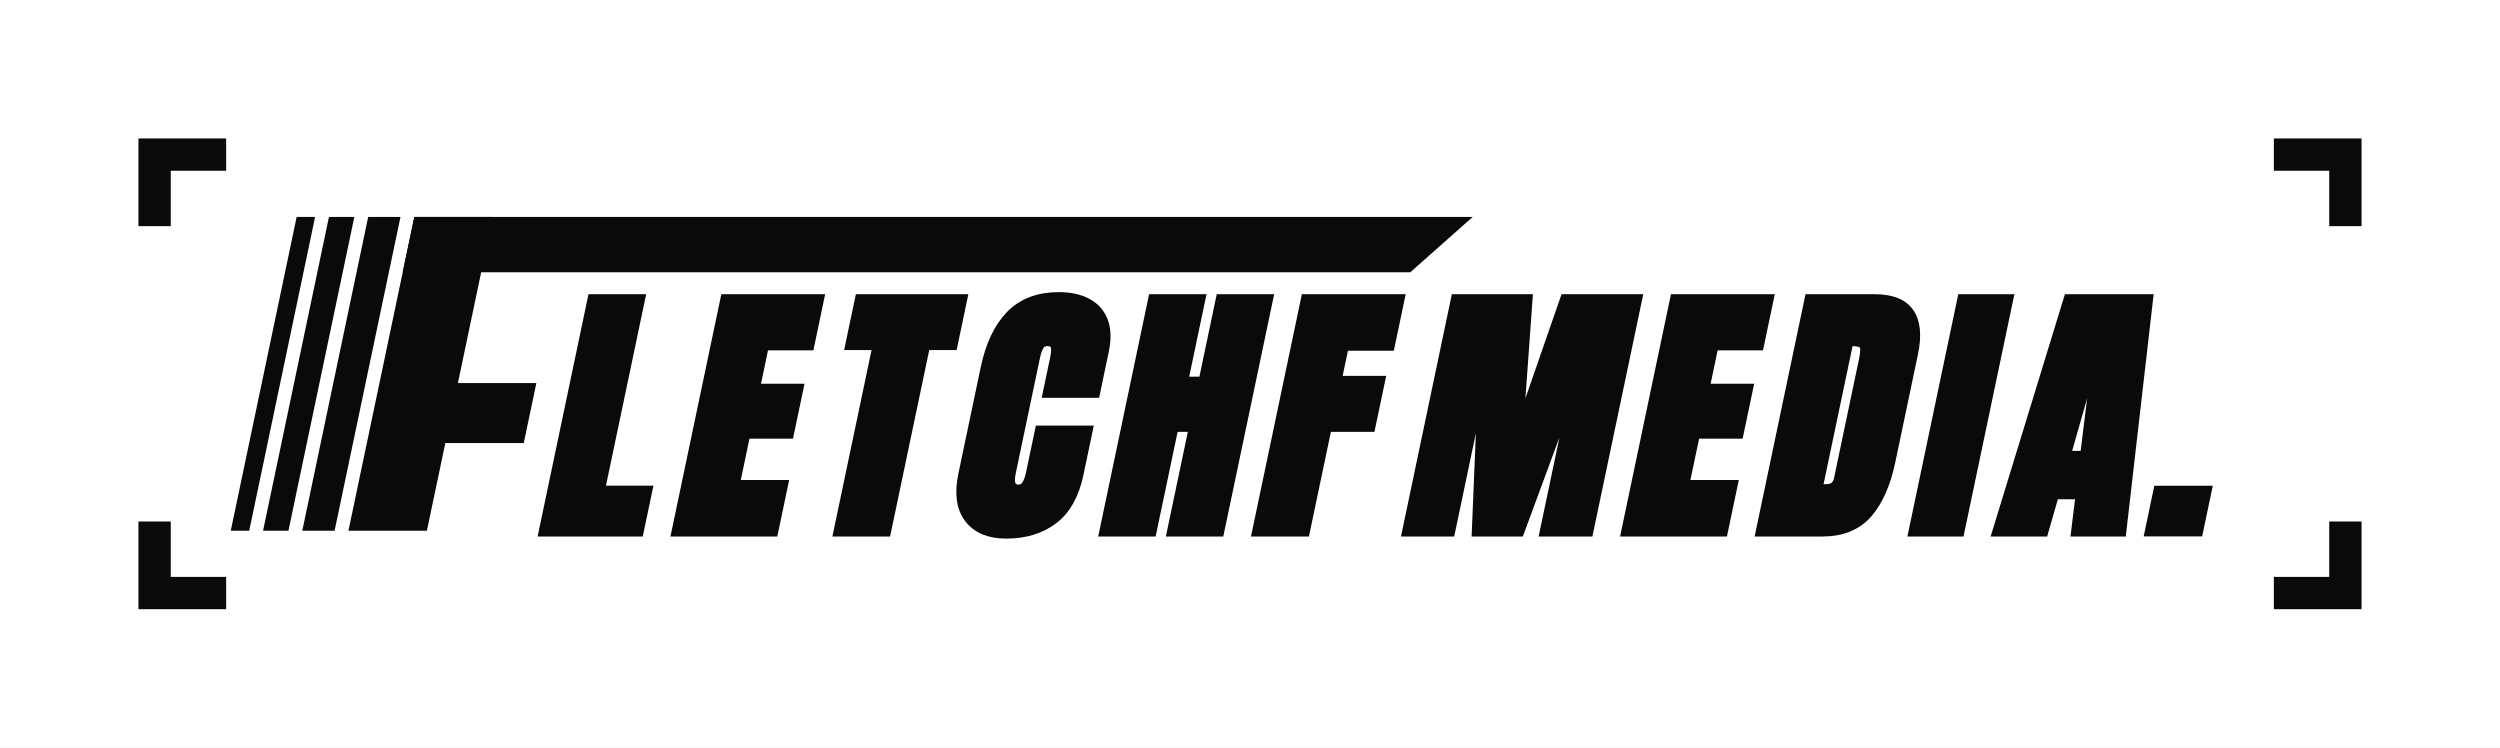
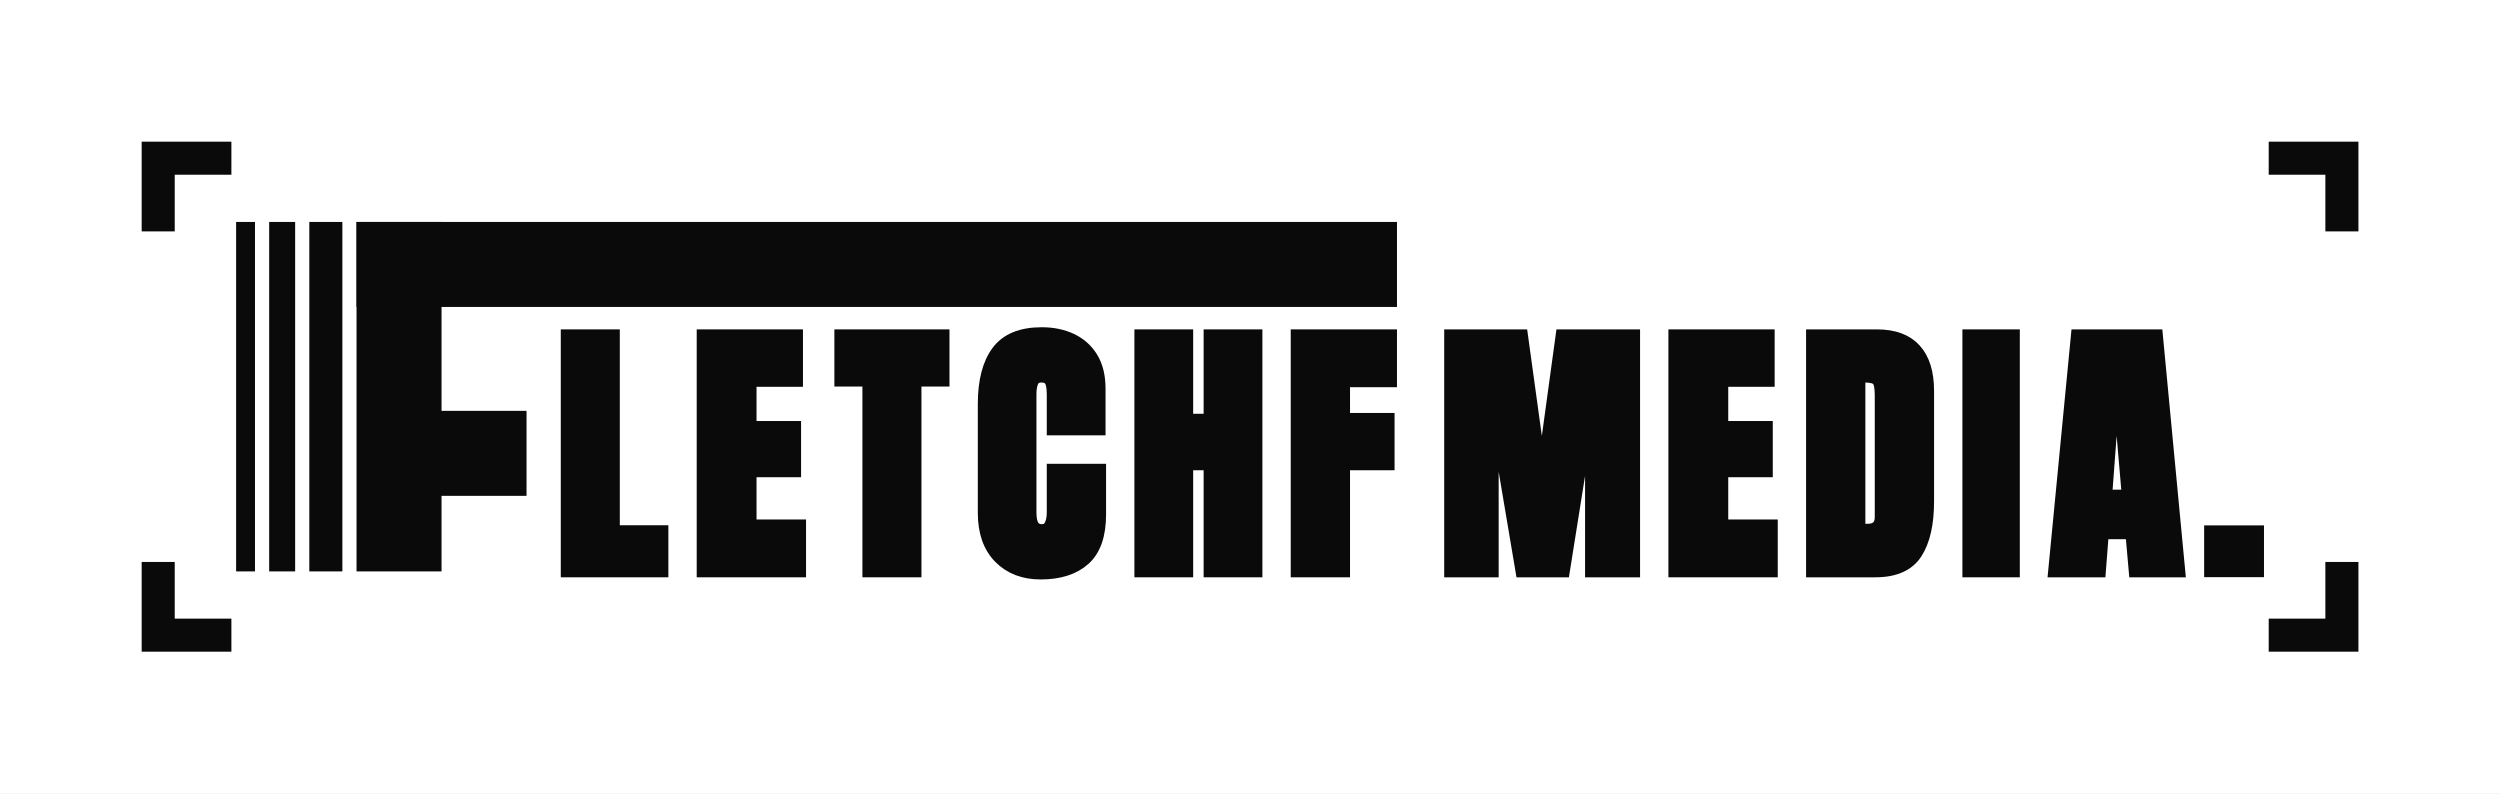
- <svg xmlns="http://www.w3.org/2000/svg" viewBox="-151.0 -230.0 1083.4 324.0">
-   <rect x="-151.0" y="-230" width="1083.401" height="324" fill="#FFFFFF" />
-   <g transform="matrix(1 0 -0.21 1 0 0)">
-     <path d="M-20.00,0.00 L-6.00,0.00 L-6.00,-136.00 L-20.00,-136.00 Z" fill="#0A0A0A" />
-     <path d="M-37.00,0.00 L-26.00,0.00 L-26.00,-136.00 L-37.00,-136.00 Z" fill="#0A0A0A" />
-     <path d="M-51.00,0.00 L-43.00,0.00 L-43.00,-136.00 L-51.00,-136.00 Z" fill="#0A0A0A" />
-     <path d="M0.00,0.00 L34.00,0.00 L34.00,-136.00 L0.00,-136.00 Z" fill="#0A0A0A" />
-     <path d="M31.00,-64.00 L68.00,-64.00 L68.00,-38.00 L31.00,-38.00 Z" fill="#0A0A0A" />
-     <path d="M0.00,-136.00 L458.65,-136.00 L436.65,-112.00 L0.00,-112.00 Z" fill="#0A0A0A" />
+ <svg xmlns="http://www.w3.org/2000/svg" viewBox="-151.0 -242.0 1058.8 336.0">
+   <rect x="-151.0" y="-242" width="1058.841" height="336" fill="#FFFFFF" />
+   <g transform="matrix(1 0 -0.0 1 0 0)">
+     <path d="M-20.00,0.00 L-6.00,0.00 L-6.00,-148.00 L-20.00,-148.00 Z" fill="#0A0A0A" />
+     <path d="M-37.00,0.00 L-26.00,0.00 L-26.00,-148.00 L-37.00,-148.00 Z" fill="#0A0A0A" />
+     <path d="M-51.00,0.00 L-43.00,0.00 L-43.00,-148.00 L-51.00,-148.00 Z" fill="#0A0A0A" />
+     <path d="M0.00,0.00 L36.00,0.00 L36.00,-148.00 L0.00,-148.00 Z" fill="#0A0A0A" />
+     <path d="M33.00,-68.00 L72.00,-68.00 L72.00,-32.00 L33.00,-32.00 Z" fill="#0A0A0A" />
+     <path d="M0.00,-148.00 L440.65,-148.00 L440.65,-112.00 L0.00,-112.00 Z" fill="#0A0A0A" />
    <g fill="#0A0A0A" stroke="#0A0A0A" stroke-width="5" stroke-linejoin="miter" stroke-miterlimit="4">
-       <path d="M85.0 0.0V-100.0H105.0V-17.045H125.568V0.0Z" />
-       <path d="M142.568 0.0V-100.0H182.568V-80.682H162.909V-61.193H181.773V-42.386H162.909V-19.489H183.875V0.0Z" />
-       <path d="M212.75 0.0V-80.795H200.875V-100.0H244.625V-80.795H232.75V0.0Z" />
-       <path d="M285.716 0.909Q274.864 0.909 268.244 -5.852Q261.625 -12.614 261.625 -24.773V-70.909Q261.625 -85.455 267.392 -93.182Q273.159 -100.909 286.17 -100.909Q293.273 -100.909 298.812 -98.295Q304.352 -95.682 307.534 -90.483Q310.716 -85.284 310.716 -77.386V-60.114H290.83V-74.886Q290.83 -79.375 289.693 -80.938Q288.557 -82.5 286.17 -82.5Q283.386 -82.5 282.42 -80.483Q281.455 -78.466 281.455 -75.114V-25.057Q281.455 -20.909 282.676 -19.205Q283.898 -17.5 286.17 -17.5Q288.727 -17.5 289.778 -19.602Q290.83 -21.705 290.83 -25.057V-43.068H310.943V-24.148Q310.943 -10.966 304.295 -5.028Q297.648 0.909 285.716 0.909Z" />
-       <path d="M327.943 0.0V-100.0H347.83V-64.261H357.261V-100.0H377.148V0.0H357.261V-45.341H347.83V0.0Z" />
-       <path d="M394.148 0.0V-100.0H434.148V-80.511H414.261V-64.602H433.125V-45.341H414.261V0.0Z" />
-       <path d="M459.148 0.0V-100.0H489.602L498.011 -39.034L506.364 -100.0H537.102V0.0H518.807V-72.045L507.33 0.0H489.375L477.216 -72.045V0.0Z" />
-       <path d="M554.102 0.0V-100.0H594.102V-80.682H574.443V-61.193H593.307V-42.386H574.443V-19.489H595.409V0.0Z" />
-       <path d="M612.409 0.0V-100.0H639.909Q650.705 -100.0 656.159 -94.006Q661.614 -88.011 661.614 -76.477V-29.659Q661.614 -15.455 656.642 -7.727Q651.67 0.0 639.227 0.0ZM632.523 -17.67H635.989Q641.5 -17.67 641.5 -23.011V-74.602Q641.5 -79.602 640.165 -81.051Q638.83 -82.5 634.739 -82.5H632.523Z" />
-       <path d="M678.614 0.0V-100.0H697.932V0.0Z" />
-       <path d="M714.932 0.0 724.591 -100.0H758.511L768.0 0.0H749.08L747.659 -16.136H735.614L734.364 0.0ZM737.034 -32.102H746.125L741.75 -82.955H740.841Z" />
-       <path d="M781.0 -0.057V-16.989H801.341V-0.057Z" />
+       <path d="M89.0 0.0V-100.0H109.0V-17.045H129.568V0.0Z" />
+       <path d="M146.568 0.0V-100.0H186.568V-80.682H166.909V-61.193H185.773V-42.386H166.909V-19.489H187.875V0.0Z" />
+       <path d="M216.75 0.0V-80.795H204.875V-100.0H248.625V-80.795H236.75V0.0Z" />
+       <path d="M289.716 0.909Q278.864 0.909 272.244 -5.852Q265.625 -12.614 265.625 -24.773V-70.909Q265.625 -85.455 271.392 -93.182Q277.159 -100.909 290.17 -100.909Q297.273 -100.909 302.812 -98.295Q308.352 -95.682 311.534 -90.483Q314.716 -85.284 314.716 -77.386V-60.114H294.83V-74.886Q294.83 -79.375 293.693 -80.938Q292.557 -82.5 290.17 -82.5Q287.386 -82.5 286.42 -80.483Q285.455 -78.466 285.455 -75.114V-25.057Q285.455 -20.909 286.676 -19.205Q287.898 -17.5 290.17 -17.5Q292.727 -17.5 293.778 -19.602Q294.83 -21.705 294.83 -25.057V-43.068H314.943V-24.148Q314.943 -10.966 308.295 -5.028Q301.648 0.909 289.716 0.909Z" />
+       <path d="M331.943 0.0V-100.0H351.83V-64.261H361.261V-100.0H381.148V0.0H361.261V-45.341H351.83V0.0Z" />
+       <path d="M398.148 0.0V-100.0H438.148V-80.511H418.261V-64.602H437.125V-45.341H418.261V0.0Z" />
+       <path d="M463.148 0.0V-100.0H493.602L502.011 -39.034L510.364 -100.0H541.102V0.0H522.807V-72.045L511.33 0.0H493.375L481.216 -72.045V0.0Z" />
+       <path d="M558.102 0.0V-100.0H598.102V-80.682H578.443V-61.193H597.307V-42.386H578.443V-19.489H599.409V0.0Z" />
+       <path d="M616.409 0.0V-100.0H643.909Q654.705 -100.0 660.159 -94.006Q665.614 -88.011 665.614 -76.477V-29.659Q665.614 -15.455 660.642 -7.727Q655.67 0.0 643.227 0.0ZM636.523 -17.67H639.989Q645.5 -17.67 645.5 -23.011V-74.602Q645.5 -79.602 644.165 -81.051Q642.83 -82.5 638.739 -82.5H636.523Z" />
+       <path d="M682.614 0.0V-100.0H701.932V0.0Z" />
+       <path d="M718.932 0.0 728.591 -100.0H762.511L772.0 0.0H753.08L751.659 -16.136H739.614L738.364 0.0ZM741.034 -32.102H750.125L745.75 -82.955H744.841Z" />
+       <path d="M785.0 -0.057V-16.989H805.341V-0.057Z" />
    </g>
  </g>
-   <path d="M-91.00,-170.00 L-53.00,-170.00 L-53.00,-156.00 L-77.00,-156.00 L-77.00,-132.00 L-91.00,-132.00 Z" fill="#0A0A0A" />
-   <path d="M872.40,-170.00 L834.40,-170.00 L834.40,-156.00 L858.40,-156.00 L858.40,-132.00 L872.40,-132.00 Z" fill="#0A0A0A" />
+   <path d="M-91.00,-182.00 L-53.00,-182.00 L-53.00,-168.00 L-77.00,-168.00 L-77.00,-144.00 L-91.00,-144.00 Z" fill="#0A0A0A" />
+   <path d="M847.84,-182.00 L809.84,-182.00 L809.84,-168.00 L833.84,-168.00 L833.84,-144.00 L847.84,-144.00 Z" fill="#0A0A0A" />
  <path d="M-91.00,34.00 L-53.00,34.00 L-53.00,20.00 L-77.00,20.00 L-77.00,-4.00 L-91.00,-4.00 Z" fill="#0A0A0A" />
-   <path d="M872.40,34.00 L834.40,34.00 L834.40,20.00 L858.40,20.00 L858.40,-4.00 L872.40,-4.00 Z" fill="#0A0A0A" />
+   <path d="M847.84,34.00 L809.84,34.00 L809.84,20.00 L833.84,20.00 L833.84,-4.00 L847.84,-4.00 Z" fill="#0A0A0A" />
</svg>
